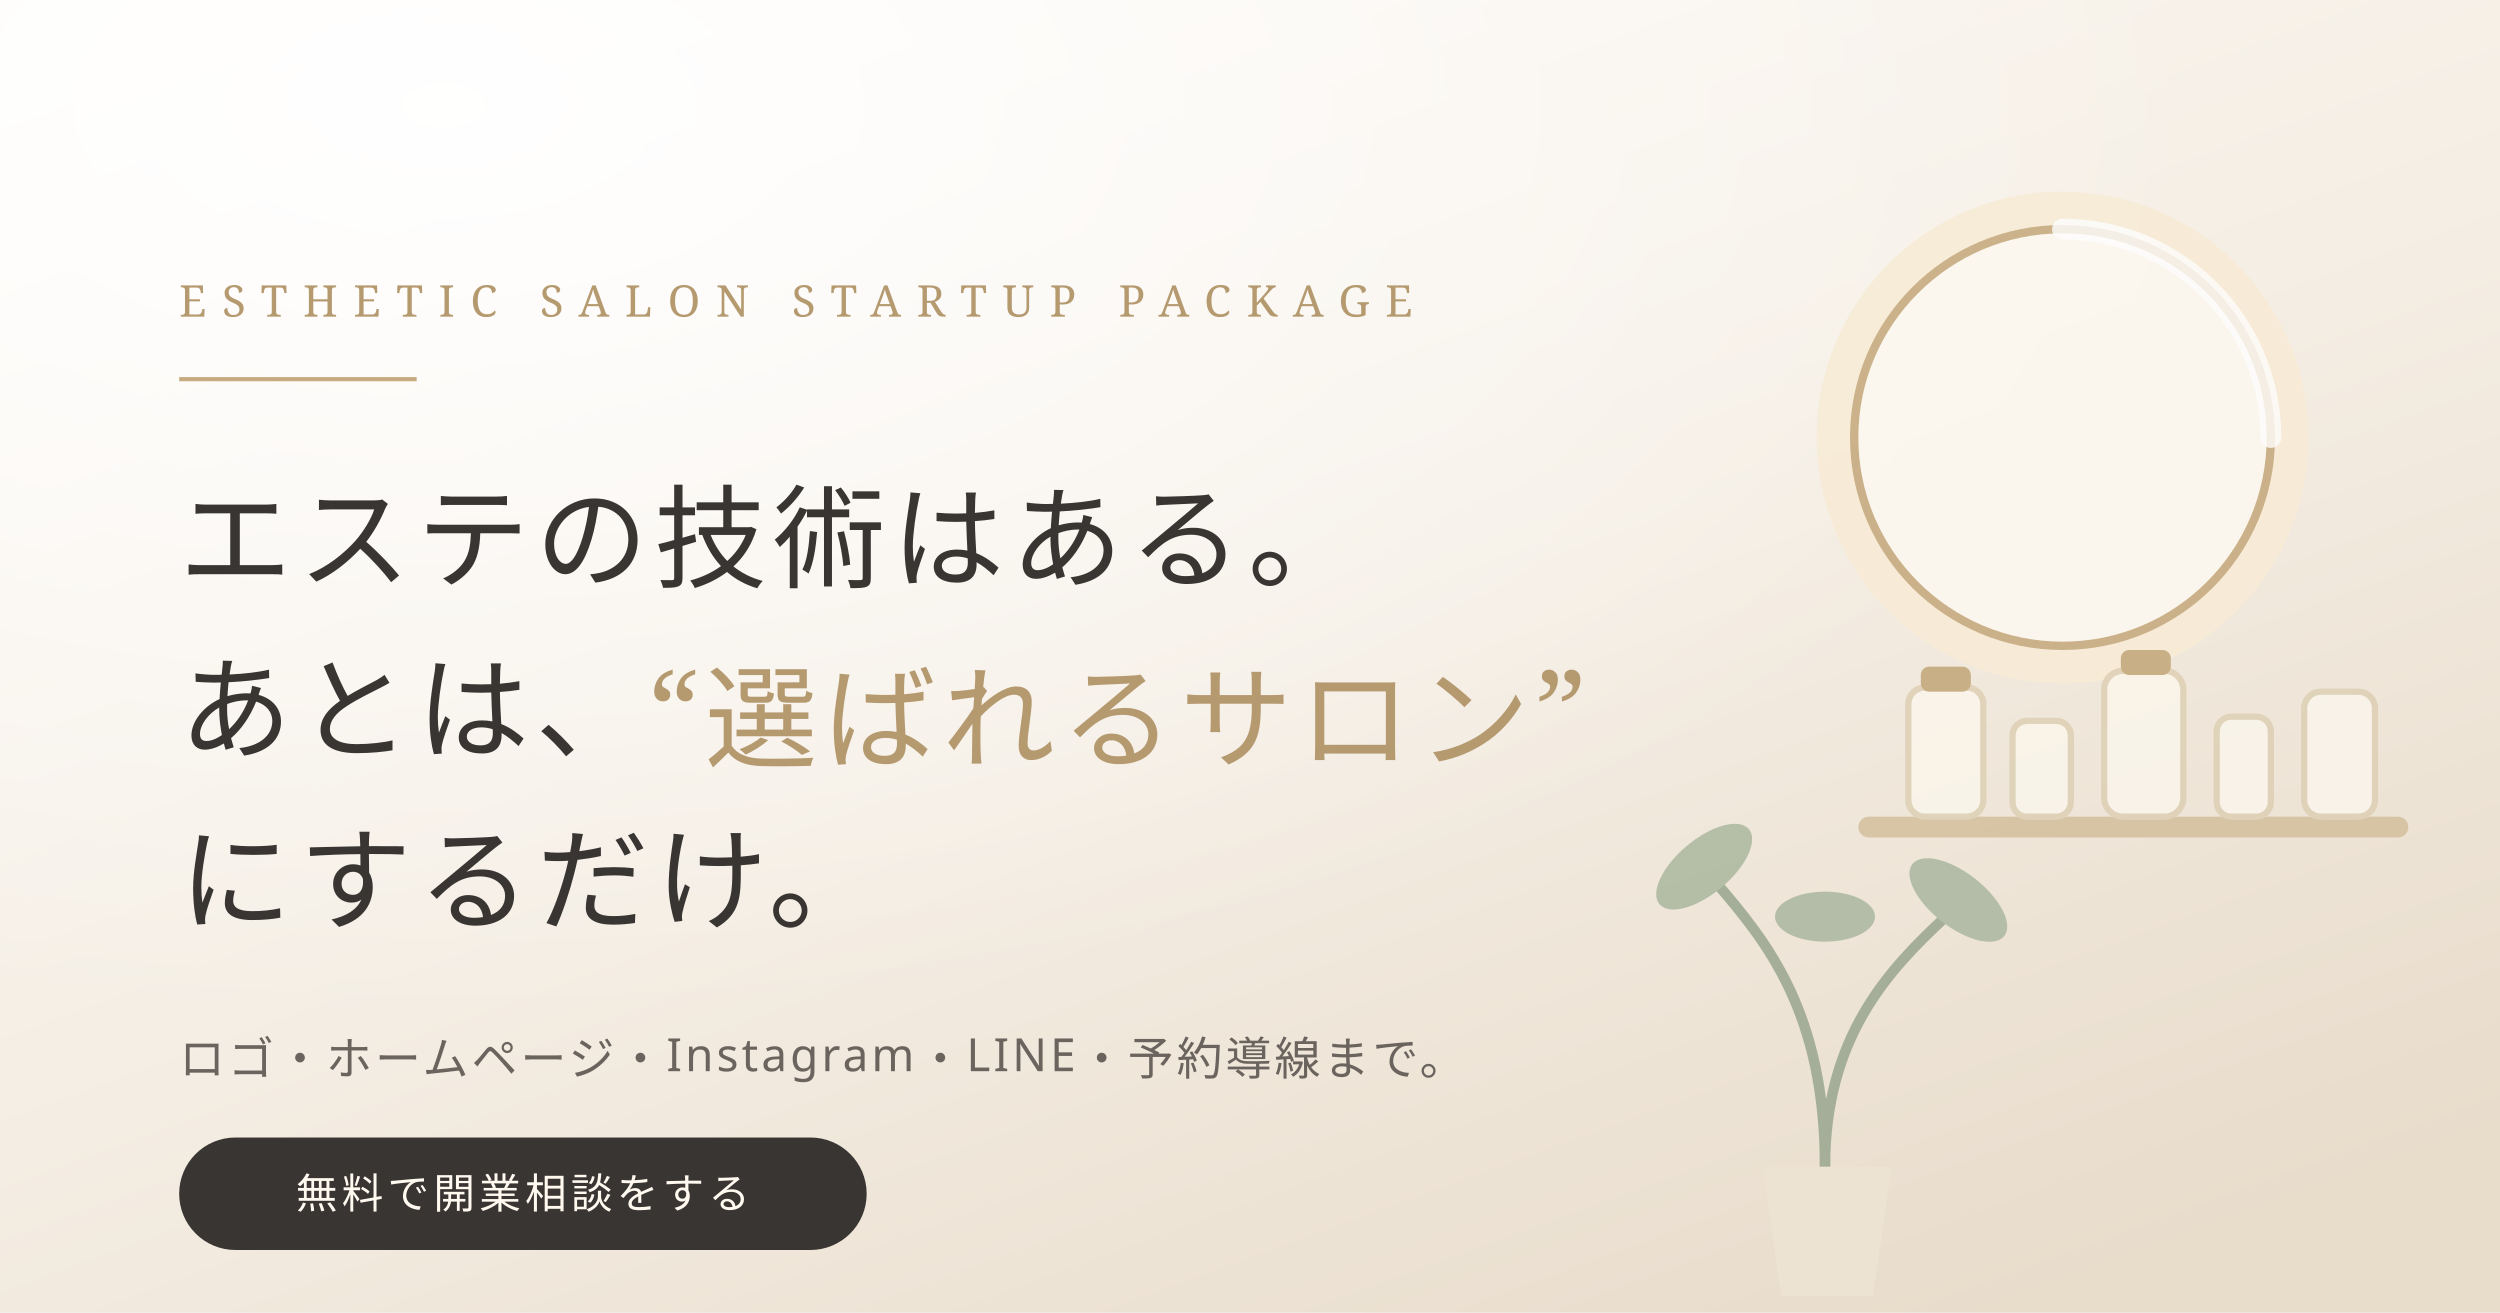
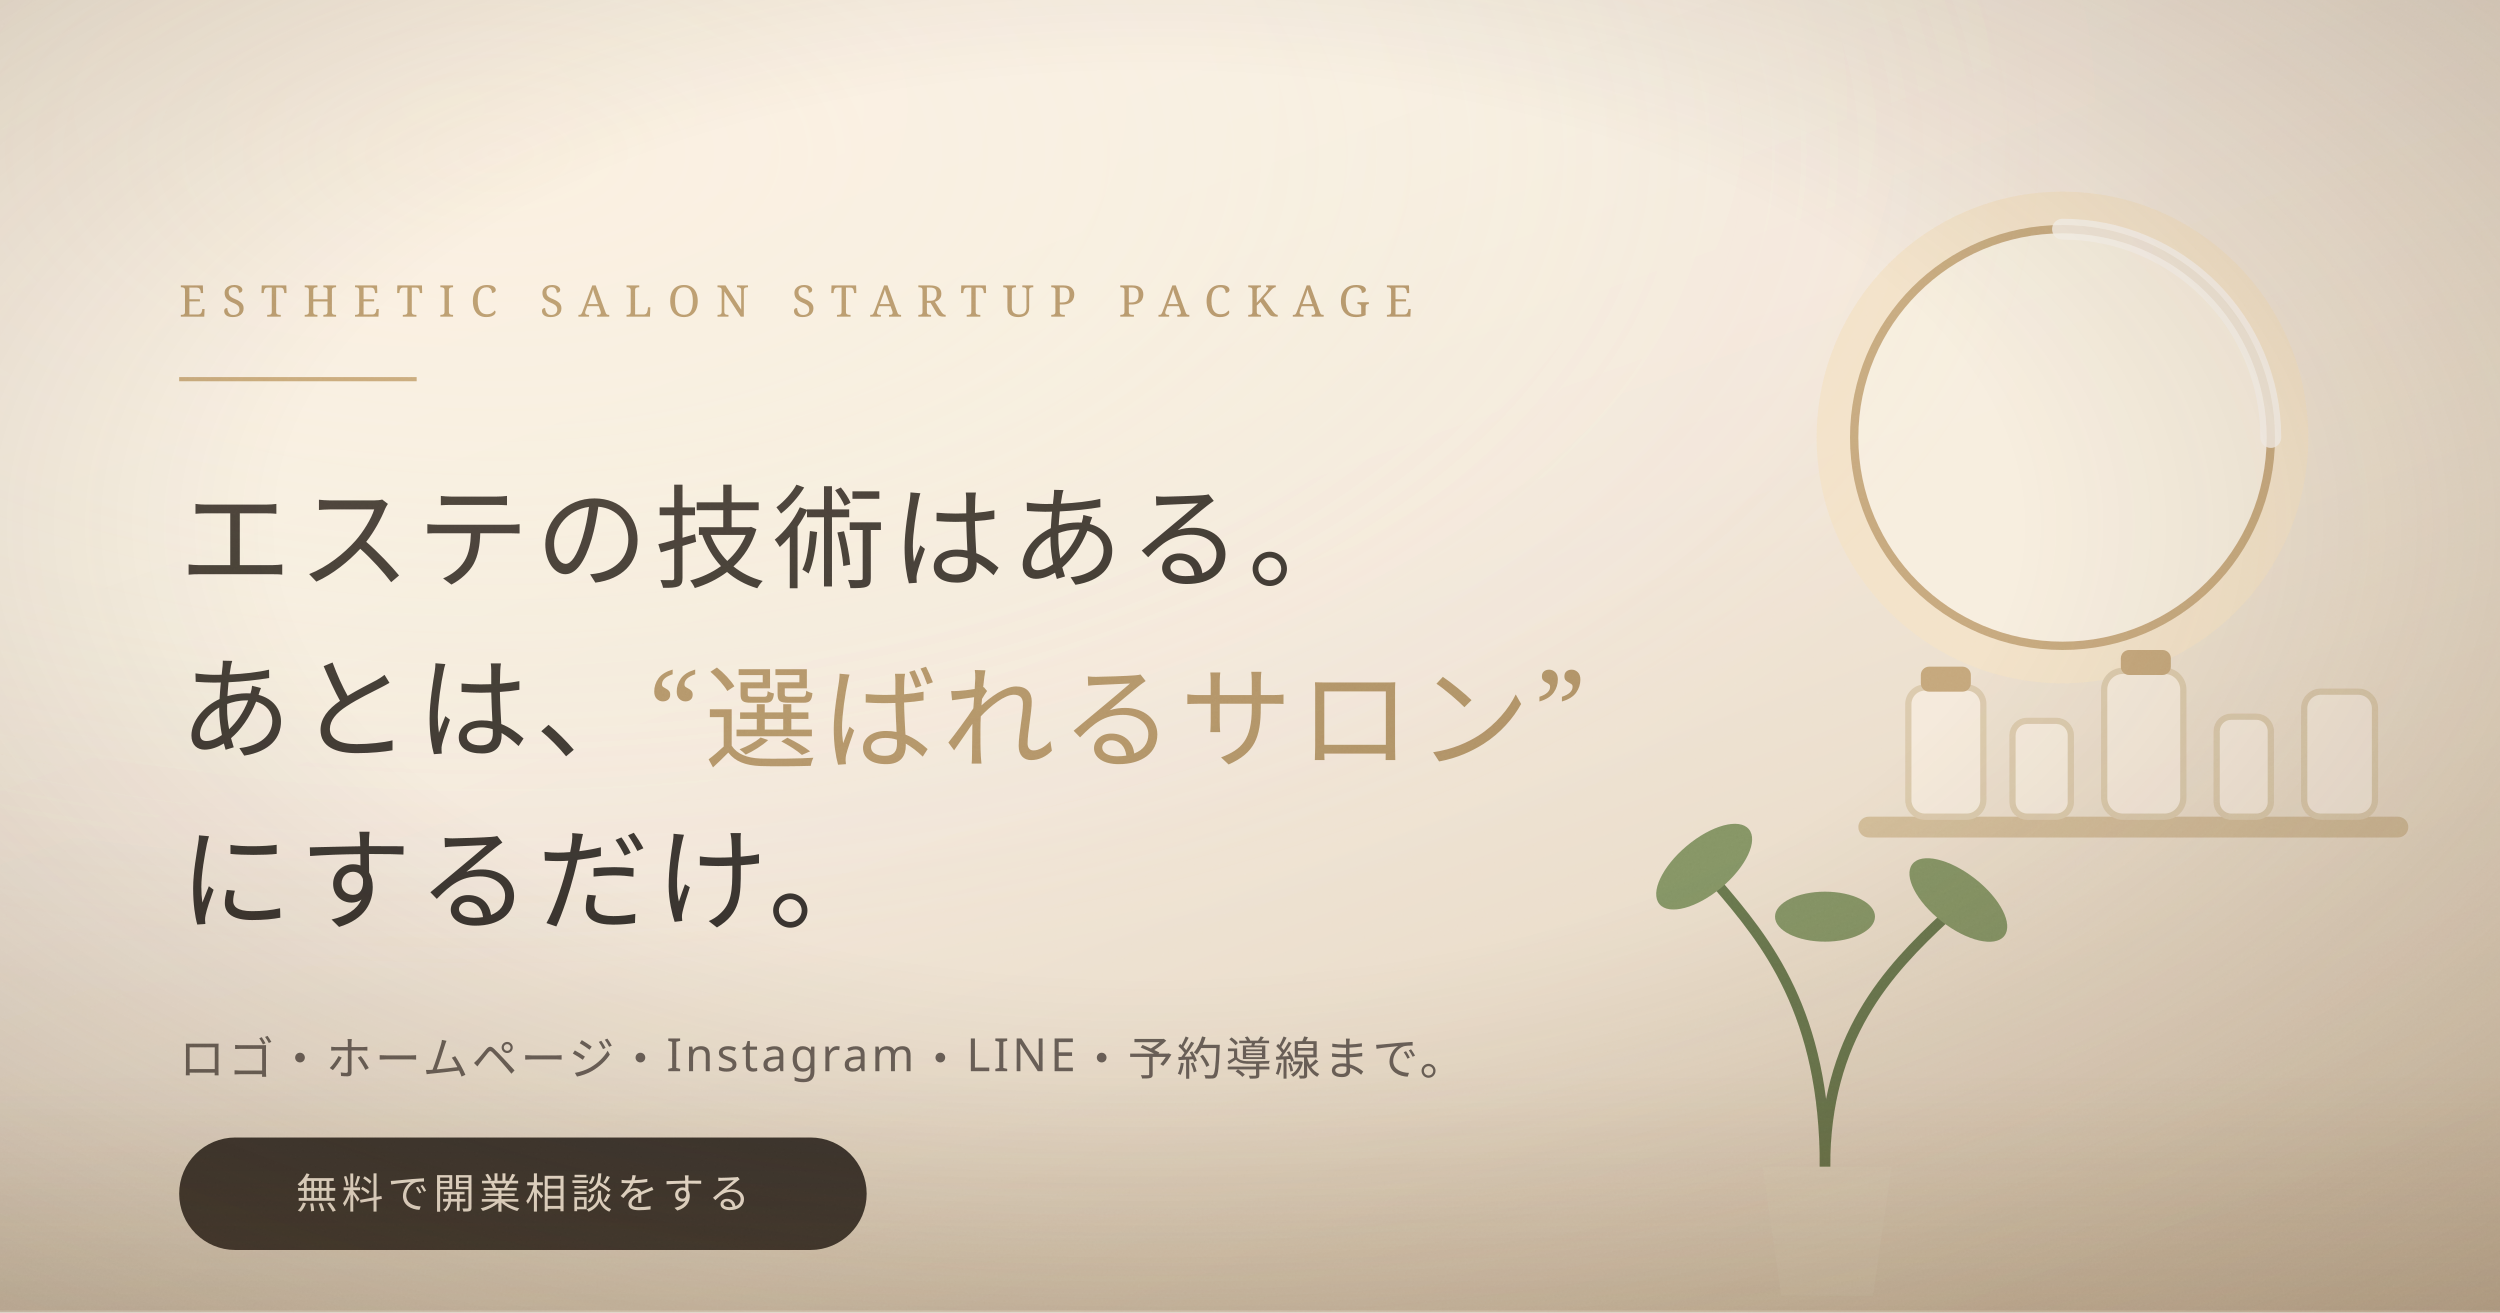
<svg xmlns="http://www.w3.org/2000/svg" viewBox="0 0 1200 630" width="1200" height="630" role="img" aria-label="エステサロン開業まるごとパック">
  <defs>
    <linearGradient id="og" x1="0.1" y1="0" x2="0.8" y2="1">
      <stop offset="0" stop-color="#FDFAF6" />
      <stop offset="0.55" stop-color="#F4EDE3" />
      <stop offset="1" stop-color="#E8DCCB" />
    </linearGradient>
    <radialGradient id="ogs" cx="0.18" cy="0.08" r="0.7">
      <stop offset="0" stop-color="#fff" stop-opacity=".95" />
      <stop offset="1" stop-color="#fff" stop-opacity="0" />
    </radialGradient>
+     <linearGradient id="floorFall" x1="0" y1="0" x2="0" y2="1">
+       <stop offset="0" stop-color="#7A5A2E" stop-opacity="0" />
+       <stop offset="1" stop-color="#7A5A2E" stop-opacity="0.15" />
+     </linearGradient>
+     <radialGradient id="bloomW" cx="0.5" cy="0.5" r="0.5">
+       <stop offset="0" stop-color="#FFE7B6" stop-opacity="0.85" />
+       <stop offset="1" stop-color="#FFE7B6" stop-opacity="0" />
+     </radialGradient>
+     <radialGradient id="vigW" cx="0.46" cy="0.4" r="0.82">
+       <stop offset="0.42" stop-color="#4A3418" stop-opacity="0" />
+       <stop offset="1" stop-color="#4A3418" stop-opacity="0.3" />
+     </radialGradient>
+     <filter id="grainW" x="0%" y="0%" width="100%" height="100%" color-interpolation-filters="sRGB">
+       <feTurbulence type="fractalNoise" baseFrequency="0.85" numOctaves="4" stitchTiles="stitch" />
+       <feColorMatrix type="saturate" values="0" />
+     </filter>
  </defs>
  <rect width="1200" height="630" fill="url(#og)" />
  <rect width="1200" height="630" fill="url(#ogs)" />
  <g opacity=".9">
    <circle cx="990" cy="210" r="118" fill="#F7EBD6" />
    <circle cx="990" cy="210" r="100" fill="#FCF7EE" />
    <circle cx="990" cy="210" r="100" fill="none" stroke="#C7AB80" stroke-width="4" />
    <path d="M990 110 A100 100 0 0 1 1090 210" fill="none" stroke="#fff" stroke-width="10" opacity=".8" stroke-linecap="round" />
    <rect x="892" y="392" width="264" height="10" rx="5" fill="#D5C1A0" />
    <g fill="#FAF4EA" stroke="#DED0B6" stroke-width="3">
      <rect x="916" y="330" width="36" height="62" rx="8" />
      <rect x="966" y="346" width="28" height="46" rx="7" />
      <rect x="1010" y="322" width="38" height="70" rx="9" />
      <rect x="1064" y="344" width="26" height="48" rx="7" />
      <rect x="1106" y="332" width="34" height="60" rx="8" />
    </g>
    <g fill="#C4A87C">
      <rect x="922" y="320" width="24" height="12" rx="4" />
      <rect x="1018" y="312" width="24" height="12" rx="4" />
    </g>
-     <g stroke="#9CA992" stroke-width="5" fill="none" stroke-linecap="round">
+     <g stroke="#5F7347" stroke-width="5" fill="none" stroke-linecap="round">
      <path d="M876 560 C876 486 848 452 824 424" />
      <path d="M876 560 C876 498 906 466 934 440" />
    </g>
-     <g fill="#AEB9A2">
+     <g fill="#7E9463">
      <ellipse cx="818" cy="416" rx="28" ry="13" transform="rotate(-40 818 416)" />
      <ellipse cx="940" cy="432" rx="28" ry="13" transform="rotate(38 940 432)" />
      <ellipse cx="876" cy="440" rx="24" ry="12" />
    </g>
    <path d="M846 560 h62 l-9 62 h-44 z" fill="#EDE3D3" />
  </g>
  <g>
    <text x="86" y="152" font-family="Georgia,serif" font-size="21" letter-spacing="7.5" fill="#B59A70">ESTHETIC SALON STARTUP PACKAGE</text>
    <line x1="86" y1="182" x2="200" y2="182" stroke="#C7AB80" stroke-width="2" />
    <text x="86" y="278" font-family="'Noto Serif JP','Yu Mincho',serif" font-size="54" letter-spacing="3" fill="#393532">エステの技術はある。</text>
    <text x="86" y="360" font-family="'Noto Serif JP','Yu Mincho',serif" font-size="54" letter-spacing="3" fill="#393532">あとは、<tspan fill="#B59A70">“選ばれるサロン”</tspan>
    </text>
    <text x="86" y="442" font-family="'Noto Serif JP','Yu Mincho',serif" font-size="54" letter-spacing="3" fill="#393532">にするだけ。</text>
    <text x="86" y="516" font-family="'Noto Sans JP',sans-serif" font-size="22" letter-spacing="1.5" fill="#6B645E">ロゴ・ホームページ・Instagram・LINE・予約導線まで。</text>
    <rect x="86" y="546" width="330" height="54" rx="27" fill="#393532" />
    <text x="251" y="580" font-family="'Noto Sans JP',sans-serif" font-size="20" letter-spacing="2" fill="#FFF9F0" text-anchor="middle">無料で開業相談をする</text>
  </g>
+   <ellipse cx="240" cy="75" rx="744" ry="390" fill="url(#bloomW)" opacity="0.24" />
+   <rect width="1200" height="630" fill="#C98F3A" opacity="0.08" style="mix-blend-mode:multiply" />
+   <rect x="0" y="516" width="1200" height="113" fill="url(#floorFall)" />
+   <rect width="1200" height="630" fill="url(#vigW)" />
+   <rect width="1200" height="630" filter="url(#grainW)" opacity="0.055" style="mix-blend-mode:overlay" />
</svg>
